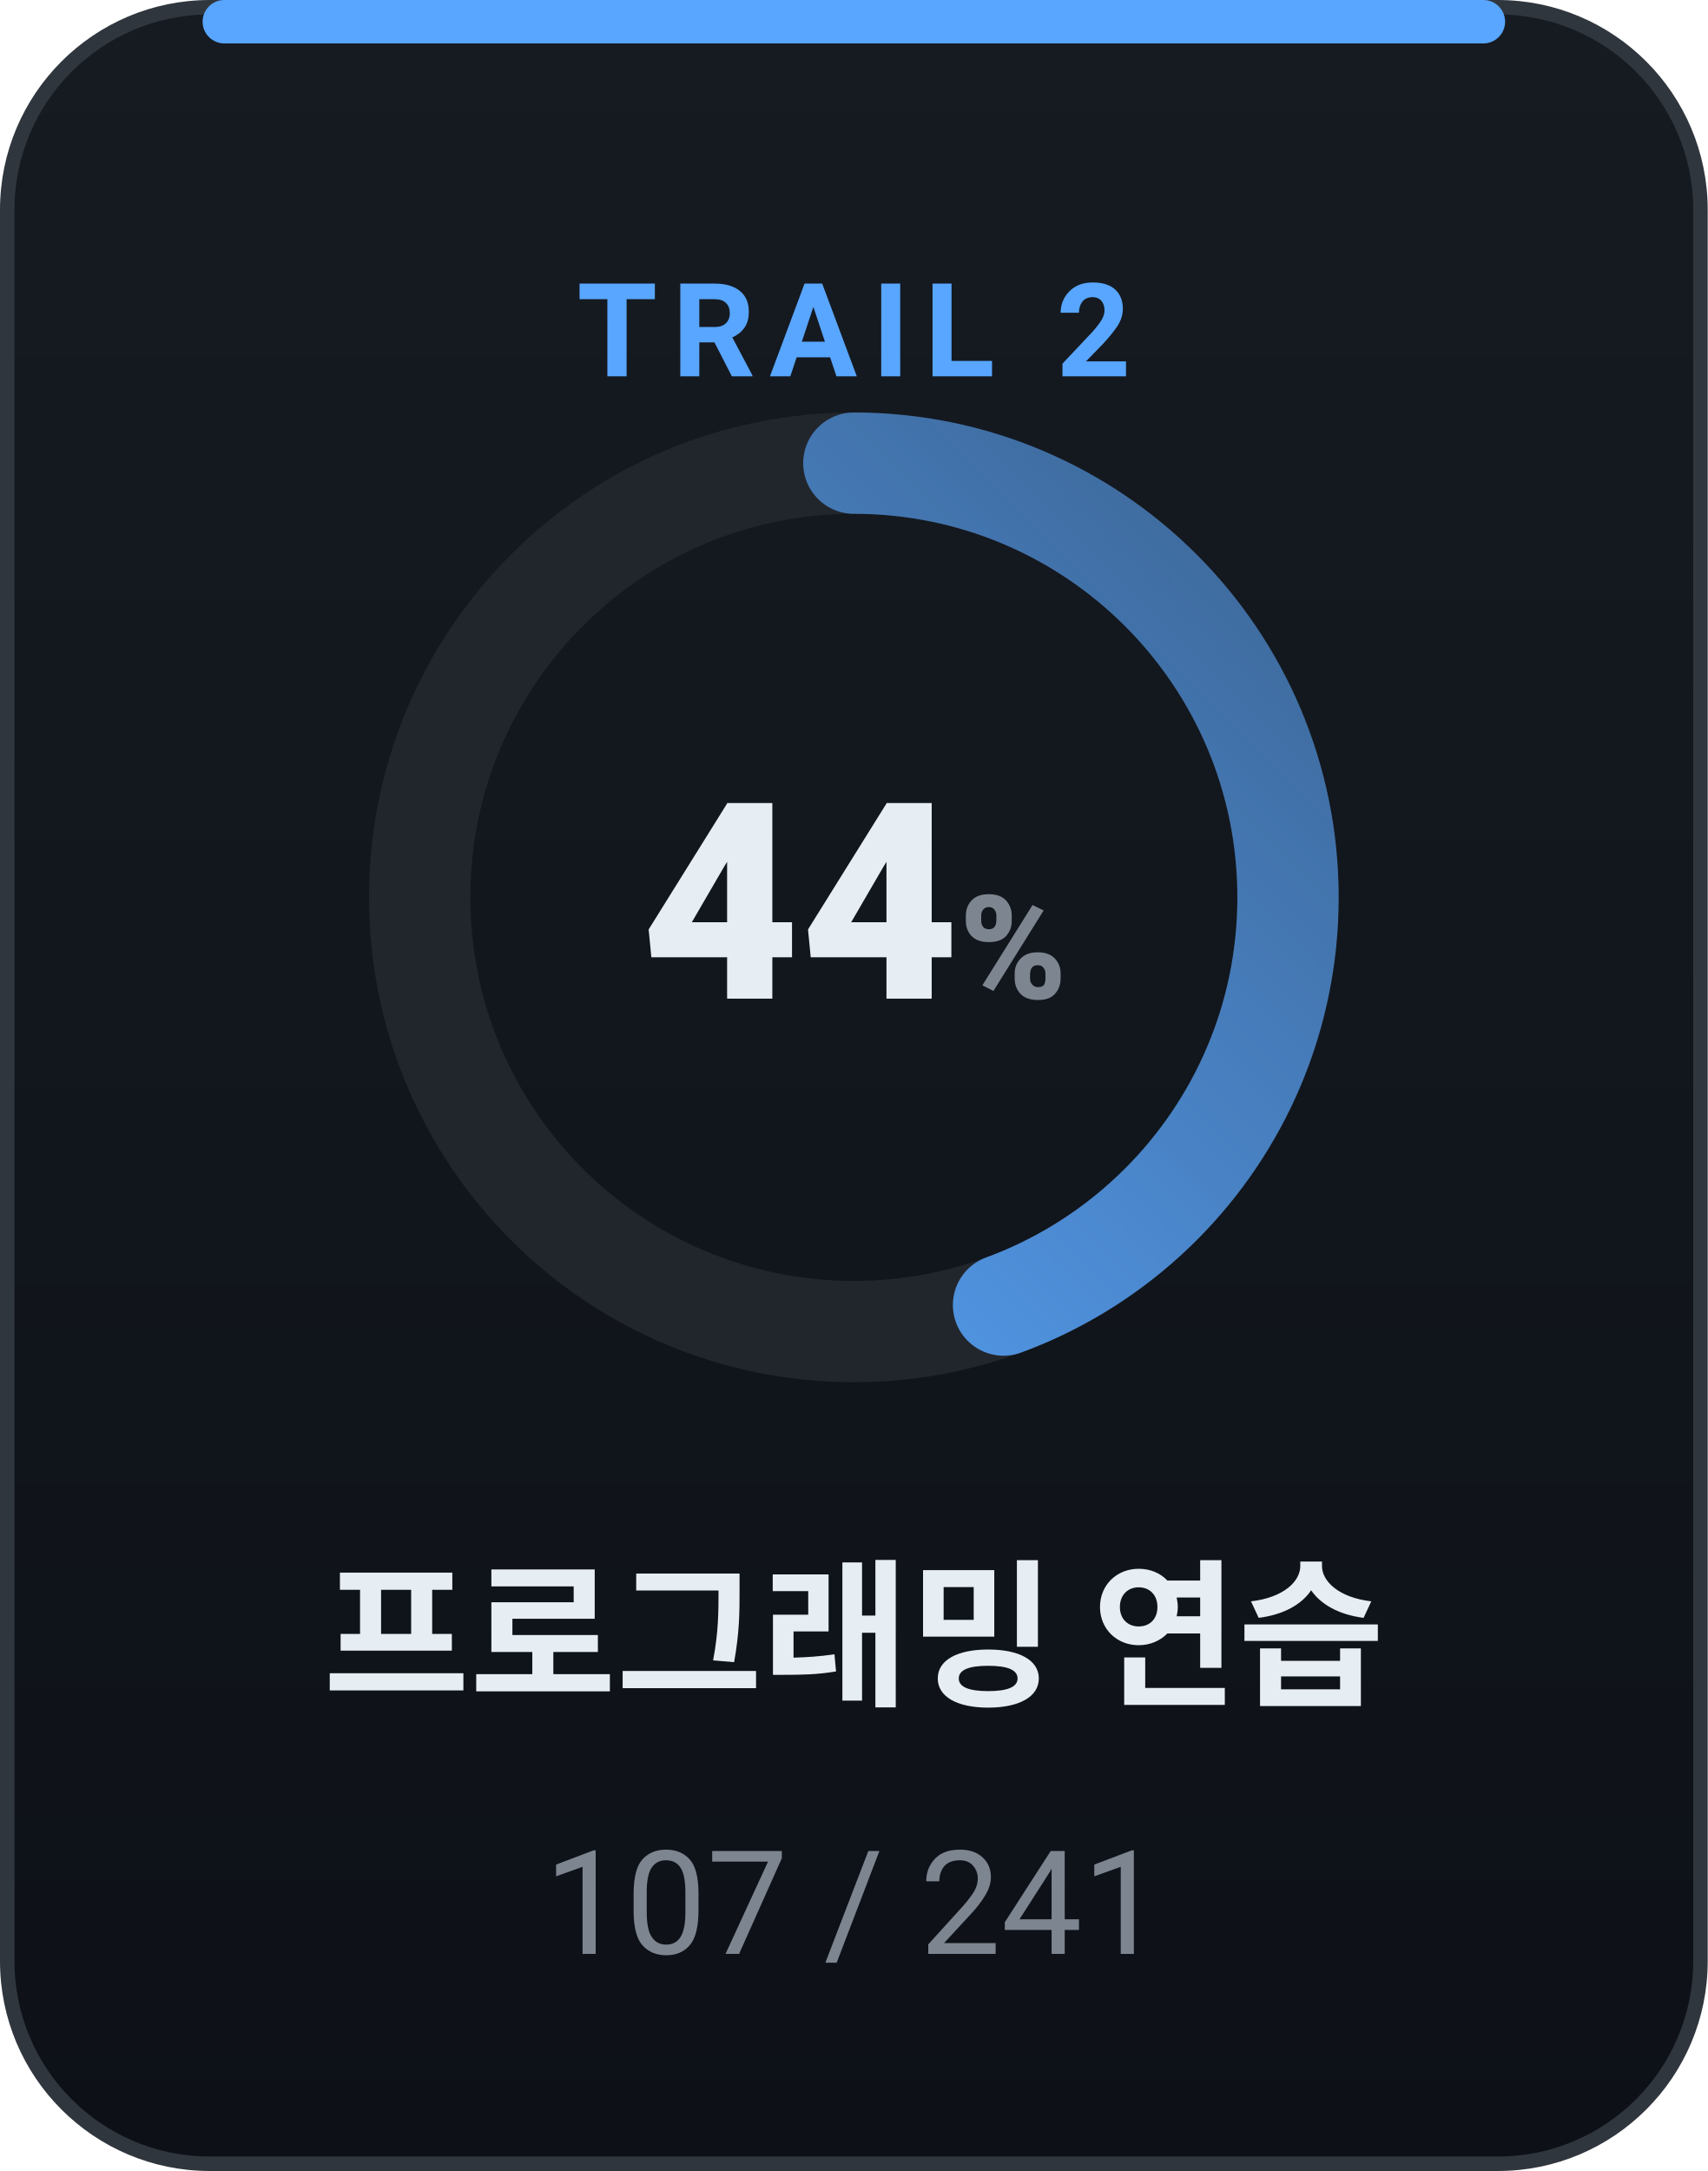
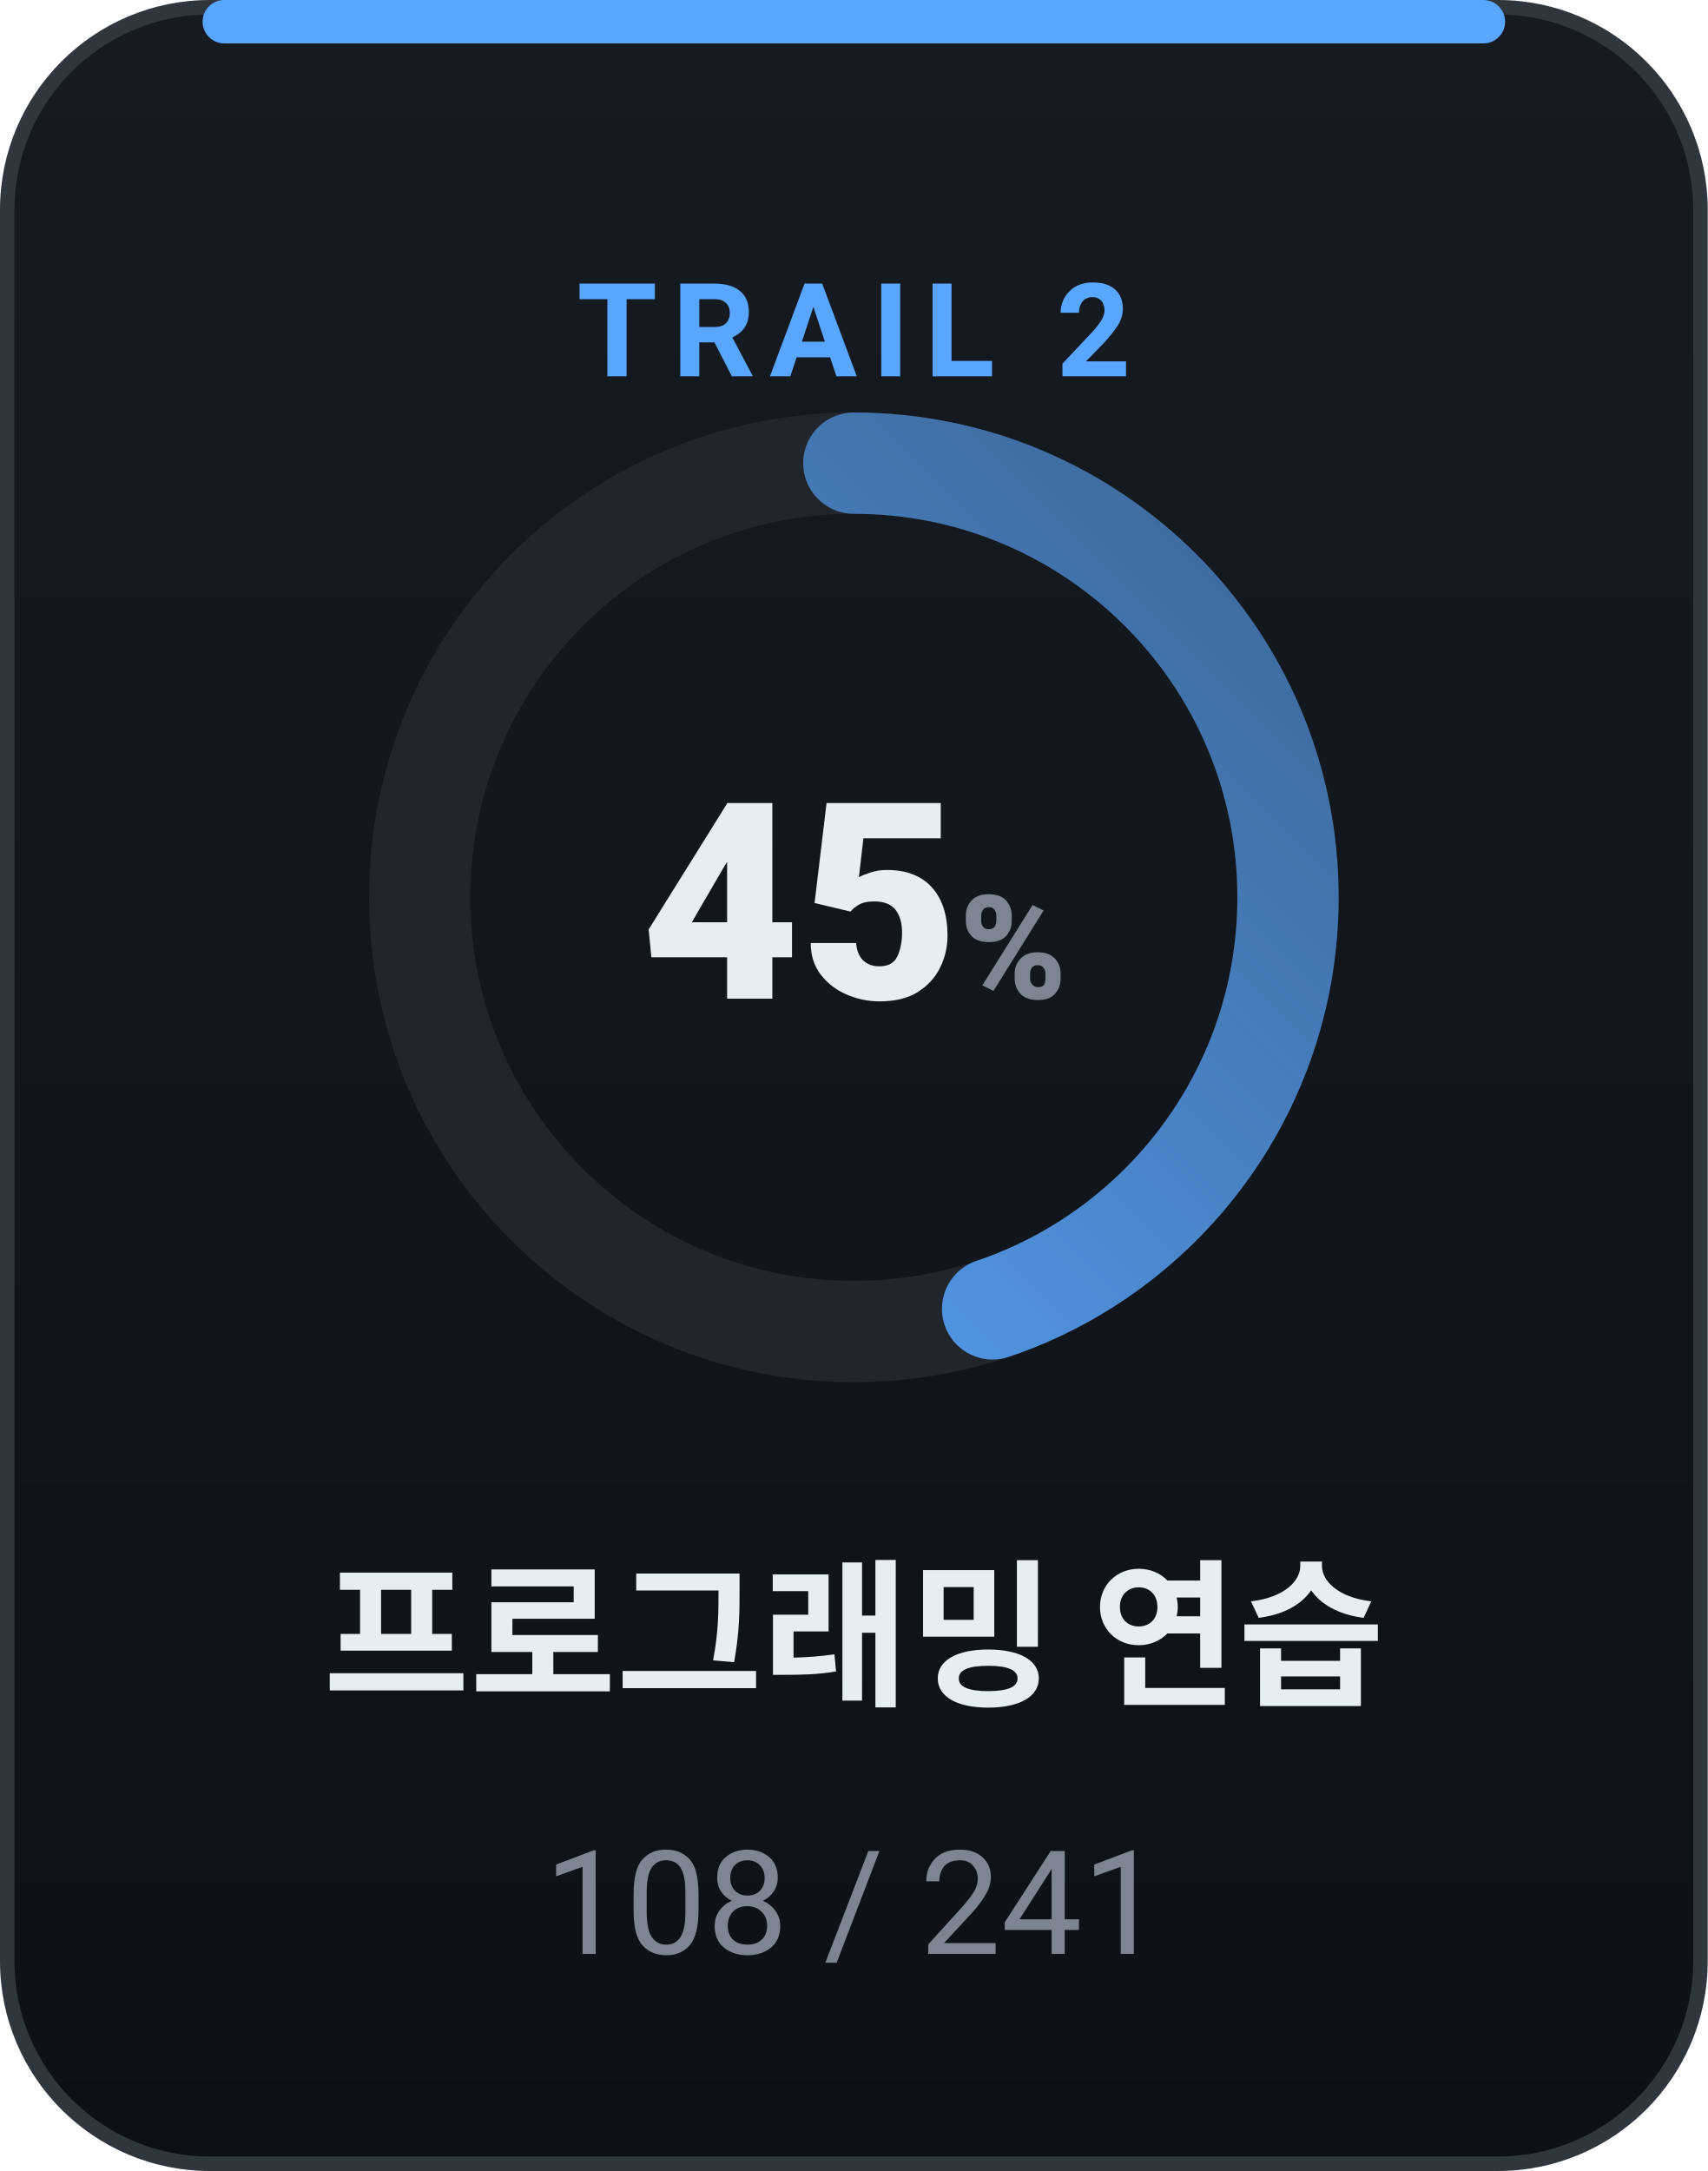
<svg xmlns="http://www.w3.org/2000/svg" width="118" height="150" viewBox="0 0 118 150" role="img" font-family="-apple-system,BlinkMacSystemFont,'Segoe UI',Roboto,'Apple SD Gothic Neo','Malgun Gothic',sans-serif">
  <defs>
    <linearGradient id="bgg" x1="0" y1="0" x2="0" y2="1">
      <stop offset="0" stop-color="#161b22" />
      <stop offset="1" stop-color="#0d1117" />
    </linearGradient>
    <linearGradient id="cr2" x1="0" y1="0" x2="1" y2="1">
      <stop offset="0" stop-color="#58a6ff" />
      <stop offset="1" stop-color="#58a6ff" stop-opacity="0.5" />
    </linearGradient>
  </defs>
  <rect x="0.5" y="0.5" width="117" height="149" rx="14" fill="url(#bgg)" stroke="#30363d" />
  <rect x="14" y="0" width="90" height="3" rx="1.5" fill="#58a6ff" />
  <text x="59" y="26" text-anchor="middle" font-size="9" font-weight="700" fill="#58a6ff" letter-spacing="1">TRAIL 2</text>
  <circle cx="59" cy="62" r="30" fill="none" stroke="#21262d" stroke-width="7" />
-   <circle cx="59" cy="62" r="30" fill="none" stroke="url(#cr2)" stroke-width="7" stroke-linecap="round" stroke-dasharray="83.7 188.5" transform="rotate(-90 59 62)" />
-   <text x="59" y="69" text-anchor="middle" font-size="19" font-weight="800" fill="#e6edf3">44<tspan font-size="10" fill="#7d8590">%</tspan>
+   <circle cx="59" cy="62" r="30" fill="none" stroke="url(#cr2)" stroke-width="7" stroke-linecap="round" stroke-dasharray="84.5 188.5" transform="rotate(-90 59 62)" />
+   <text x="59" y="69" text-anchor="middle" font-size="19" font-weight="800" fill="#e6edf3">45<tspan font-size="10" fill="#7d8590">%</tspan>
  </text>
  <text x="59" y="117" text-anchor="middle" font-size="11" font-weight="700" fill="#e6edf3">프로그래밍 연습</text>
-   <text x="59" y="135" text-anchor="middle" font-size="10" fill="#7d8590">107 / 241</text>
+   <text x="59" y="135" text-anchor="middle" font-size="10" fill="#7d8590">108 / 241</text>
</svg>
